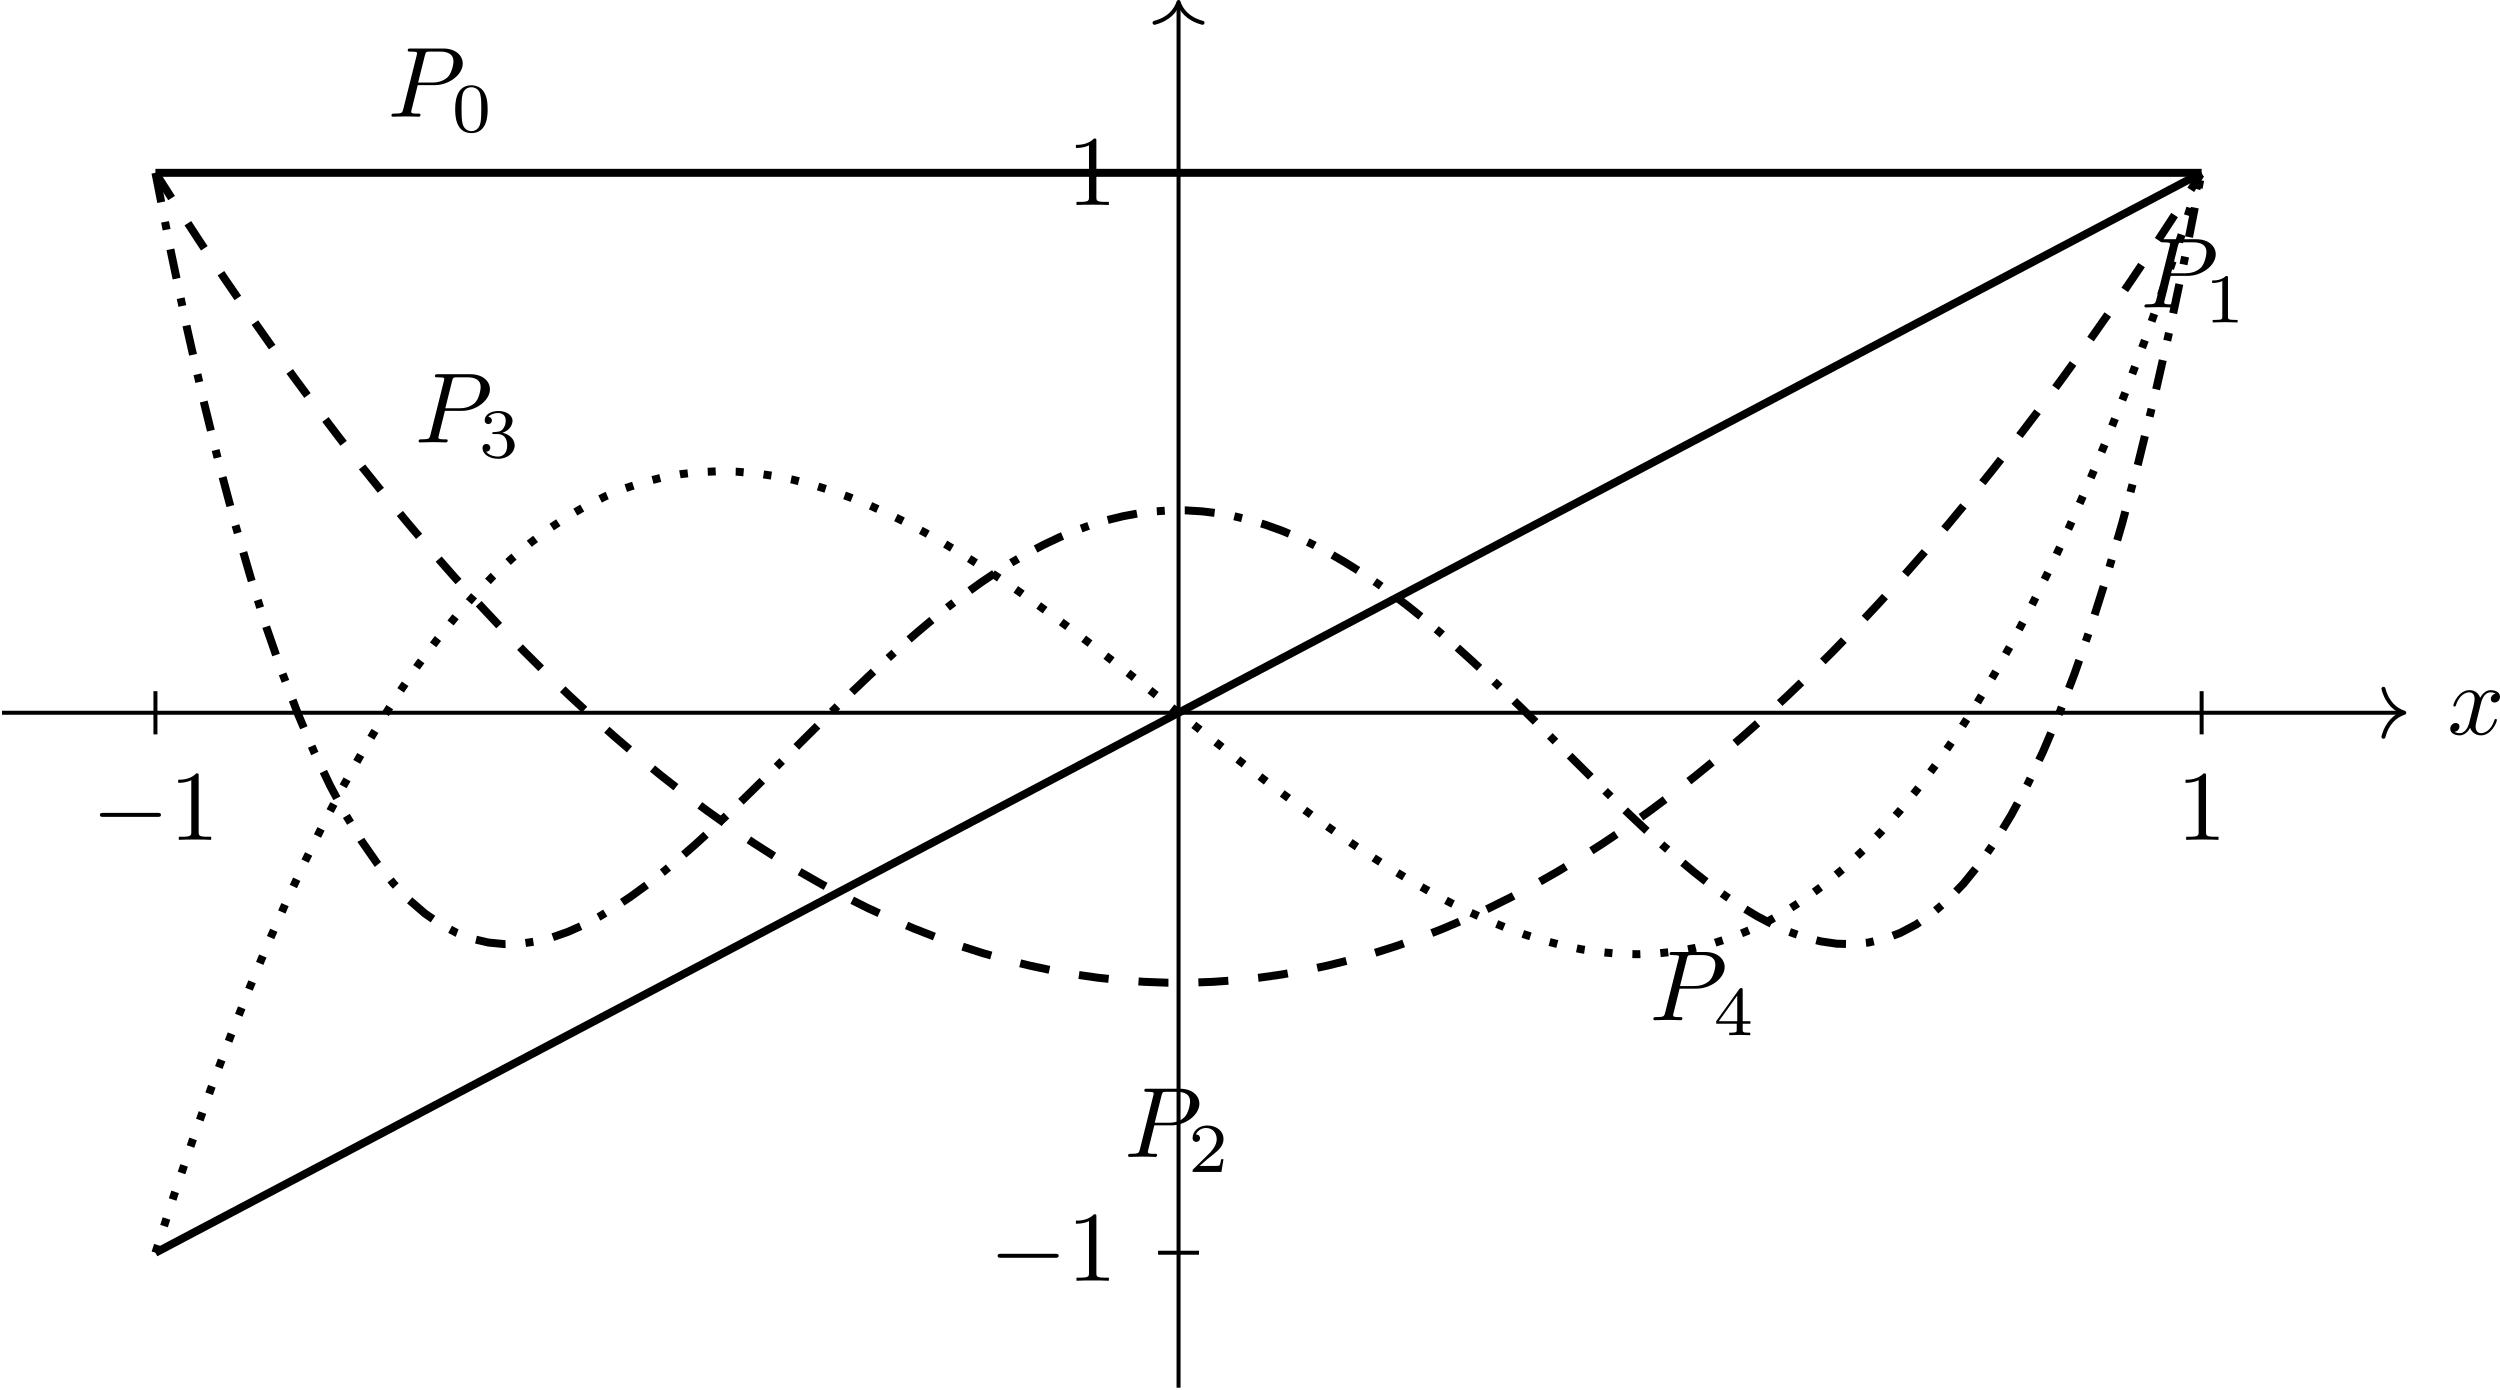
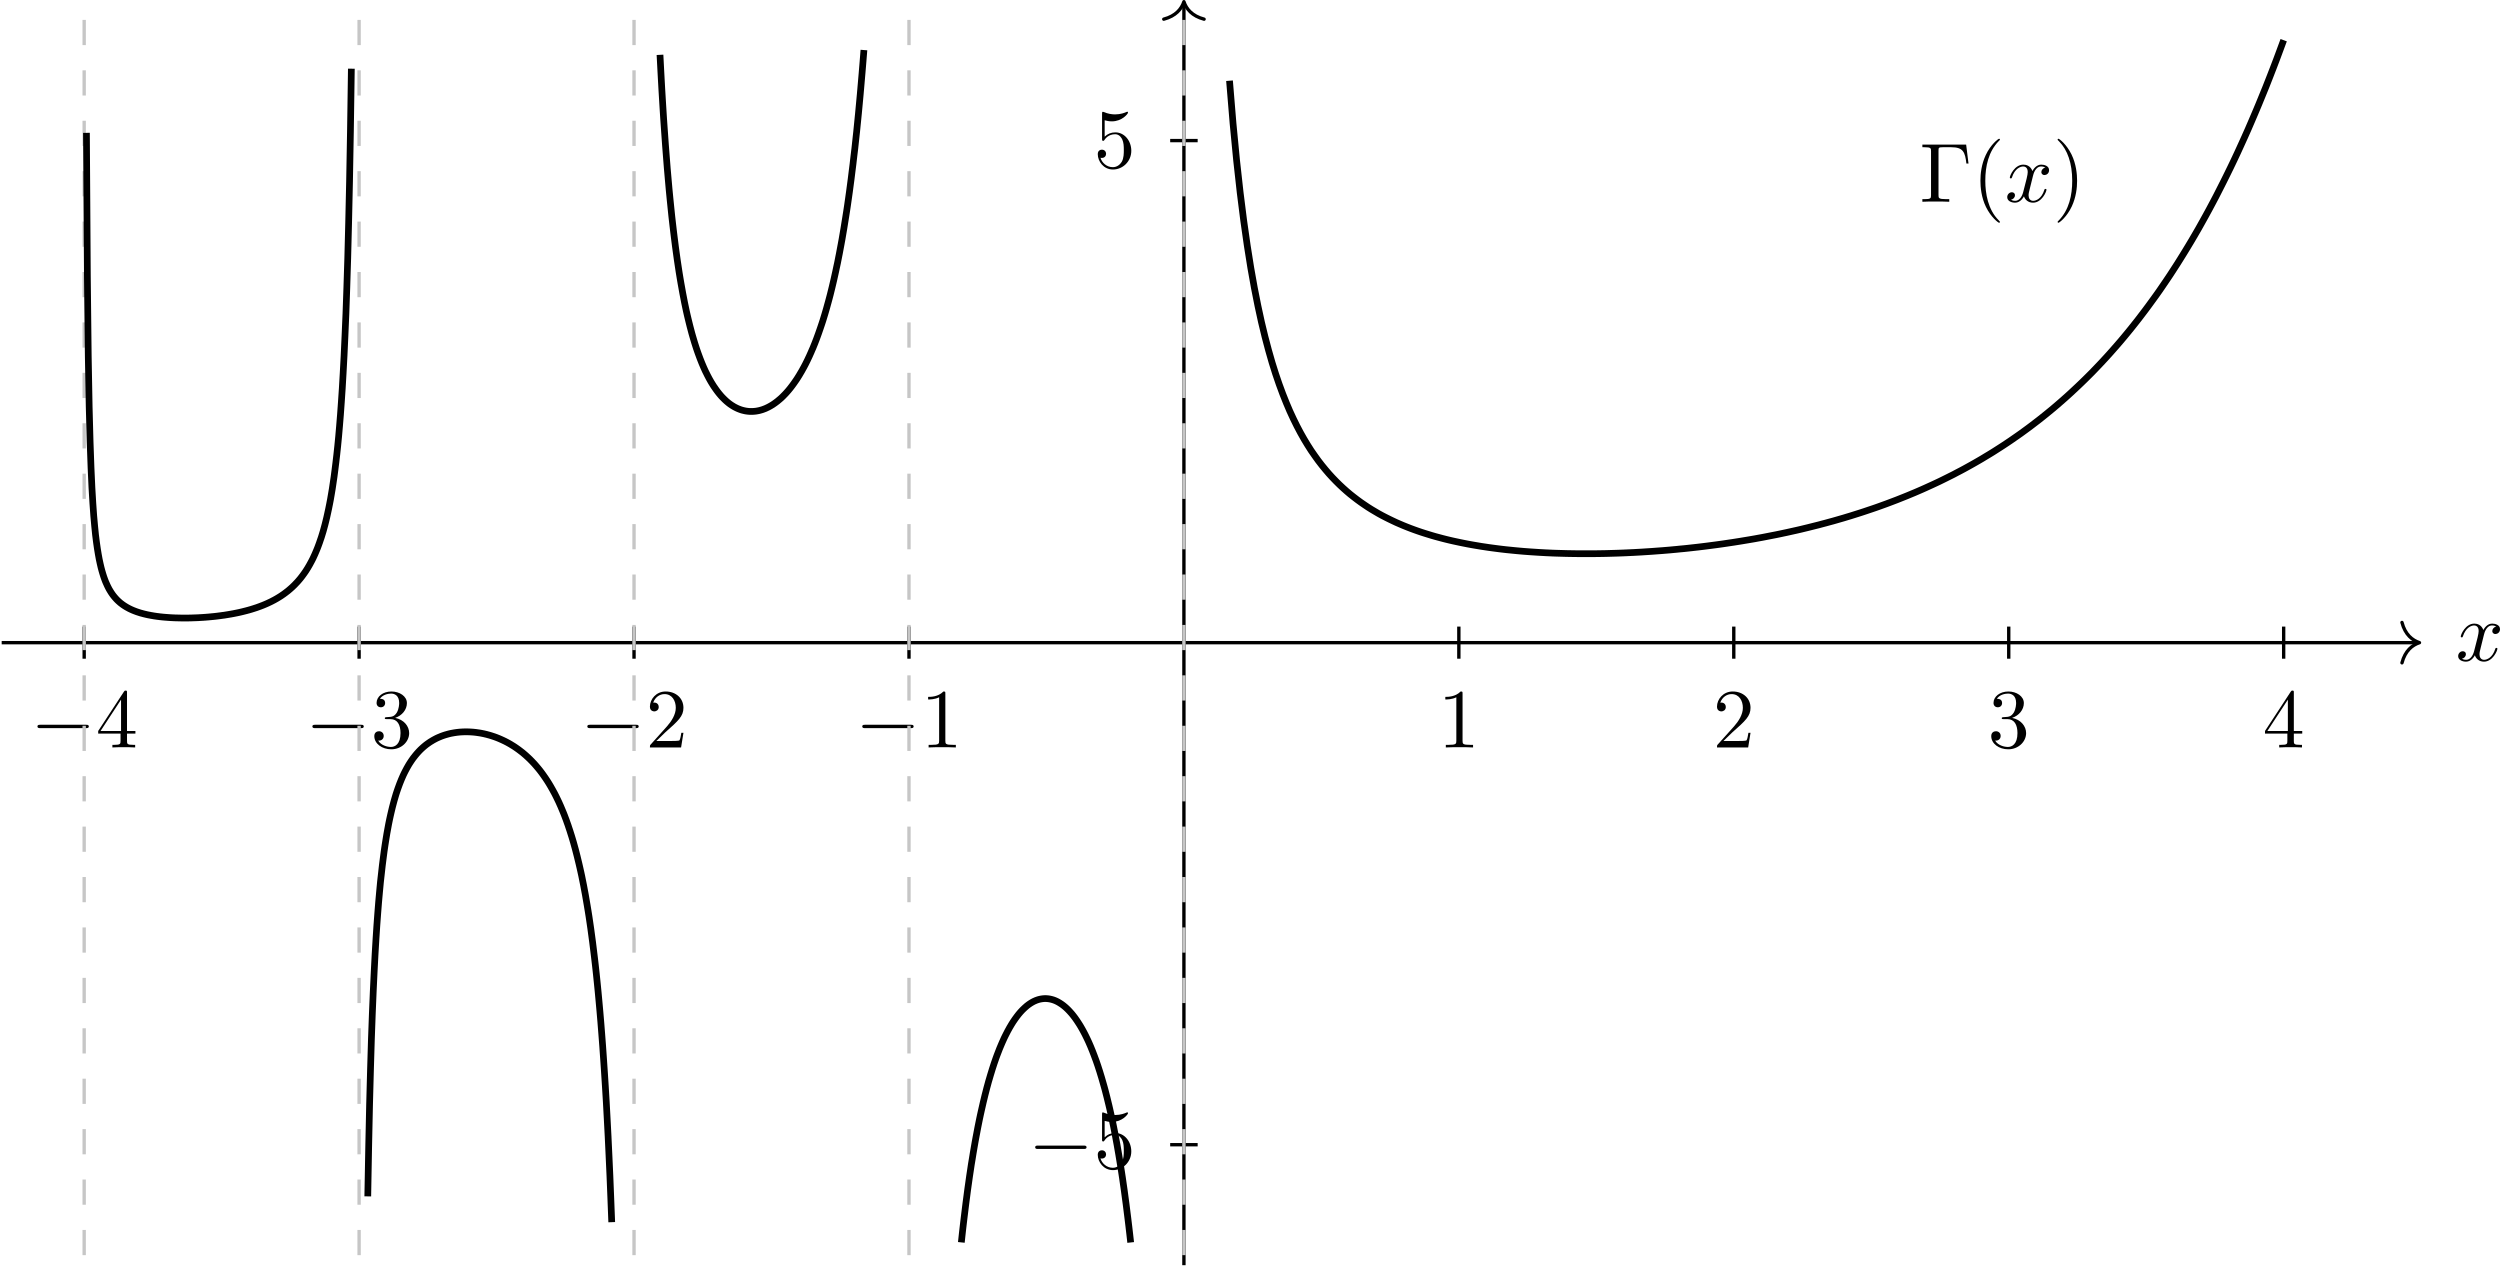
- <svg xmlns="http://www.w3.org/2000/svg" xmlns:xlink="http://www.w3.org/1999/xlink" version="1.1" width="349.108pt" height="194.064pt" viewBox="-0 53.276 349.108 194.064">
+ <svg xmlns="http://www.w3.org/2000/svg" xmlns:xlink="http://www.w3.org/1999/xlink" version="1.1" width="414.988pt" height="210.295pt" viewBox=".399 53.276 414.988 210.295">
  <defs>
-     <path id="g12-48" d="M3.599-2.225C3.599-2.992 3.508-3.543 3.187-4.031C2.971-4.352 2.538-4.631 1.981-4.631C.363-4.631 .363-2.727 .363-2.225S.363 .139 1.981 .139S3.599-1.723 3.599-2.225ZM1.981-.056C1.66-.056 1.234-.244 1.095-.816C.997-1.227 .997-1.799 .997-2.315C.997-2.824 .997-3.354 1.102-3.738C1.248-4.289 1.695-4.435 1.981-4.435C2.357-4.435 2.72-4.205 2.845-3.801C2.957-3.424 2.964-2.922 2.964-2.315C2.964-1.799 2.964-1.283 2.873-.844C2.734-.209 2.26-.056 1.981-.056Z" />
-     <path id="g12-49" d="M2.336-4.435C2.336-4.624 2.322-4.631 2.127-4.631C1.681-4.191 1.046-4.184 .76-4.184V-3.933C.928-3.933 1.388-3.933 1.771-4.129V-.572C1.771-.342 1.771-.251 1.074-.251H.809V0C.934-.007 1.792-.028 2.05-.028C2.267-.028 3.145-.007 3.299 0V-.251H3.034C2.336-.251 2.336-.342 2.336-.572V-4.435Z" />
-     <path id="g12-50" d="M3.522-1.269H3.285C3.264-1.116 3.194-.704 3.103-.635C3.048-.593 2.511-.593 2.413-.593H1.13C1.862-1.241 2.106-1.437 2.525-1.764C3.041-2.176 3.522-2.608 3.522-3.271C3.522-4.115 2.783-4.631 1.89-4.631C1.025-4.631 .439-4.024 .439-3.382C.439-3.027 .739-2.992 .809-2.992C.976-2.992 1.179-3.11 1.179-3.361C1.179-3.487 1.13-3.731 .767-3.731C.983-4.226 1.458-4.38 1.785-4.38C2.483-4.38 2.845-3.836 2.845-3.271C2.845-2.664 2.413-2.183 2.19-1.932L.509-.272C.439-.209 .439-.195 .439 0H3.313L3.522-1.269Z" />
-     <path id="g12-51" d="M1.904-2.329C2.448-2.329 2.838-1.953 2.838-1.206C2.838-.342 2.336-.084 1.932-.084C1.653-.084 1.039-.16 .746-.572C1.074-.586 1.151-.816 1.151-.962C1.151-1.186 .983-1.346 .767-1.346C.572-1.346 .377-1.227 .377-.941C.377-.286 1.102 .139 1.946 .139C2.915 .139 3.585-.509 3.585-1.206C3.585-1.75 3.138-2.294 2.371-2.455C3.103-2.72 3.368-3.243 3.368-3.668C3.368-4.219 2.734-4.631 1.96-4.631S.593-4.254 .593-3.696C.593-3.459 .746-3.327 .955-3.327C1.172-3.327 1.311-3.487 1.311-3.682C1.311-3.884 1.172-4.031 .955-4.045C1.2-4.352 1.681-4.428 1.939-4.428C2.253-4.428 2.692-4.275 2.692-3.668C2.692-3.375 2.594-3.055 2.413-2.838C2.183-2.573 1.988-2.559 1.639-2.538C1.465-2.525 1.451-2.525 1.416-2.518C1.402-2.518 1.346-2.504 1.346-2.427C1.346-2.329 1.409-2.329 1.527-2.329H1.904Z" />
-     <path id="g12-52" d="M3.689-1.144V-1.395H2.915V-4.505C2.915-4.652 2.915-4.7 2.762-4.7C2.678-4.7 2.65-4.7 2.58-4.603L.272-1.395V-1.144H2.322V-.572C2.322-.335 2.322-.251 1.757-.251H1.569V0C1.918-.014 2.364-.028 2.615-.028C2.873-.028 3.32-.014 3.668 0V-.251H3.48C2.915-.251 2.915-.335 2.915-.572V-1.144H3.689ZM2.371-3.947V-1.395H.53L2.371-3.947Z" />
+     <use id="g11-0" xlink:href="#g2-0" transform="scale(.913242)" />
+     <use id="g11-40" xlink:href="#g2-40" transform="scale(.913242)" />
+     <use id="g11-41" xlink:href="#g2-41" transform="scale(.913242)" />
    <use id="g11-49" xlink:href="#g2-49" transform="scale(.913242)" />
+     <use id="g11-50" xlink:href="#g2-50" transform="scale(.913242)" />
+     <use id="g11-51" xlink:href="#g2-51" transform="scale(.913242)" />
+     <use id="g11-52" xlink:href="#g2-52" transform="scale(.913242)" />
+     <use id="g11-53" xlink:href="#g2-53" transform="scale(.913242)" />
+     <path id="g2-0" d="M6.044-7.418H.36V-7.08H.622C1.462-7.08 1.484-6.96 1.484-6.567V-.851C1.484-.458 1.462-.338 .622-.338H.36V0C.742-.033 1.593-.033 2.018-.033C2.465-.033 3.458-.033 3.851 0V-.338H3.491C2.455-.338 2.455-.48 2.455-.862V-6.644C2.455-7.004 2.476-7.08 2.989-7.08H4.113C5.673-7.08 5.902-6.436 6.076-4.964H6.349L6.044-7.418Z" />
+     <path id="g2-40" d="M3.611 2.618C3.611 2.585 3.611 2.564 3.425 2.378C2.062 1.004 1.713-1.058 1.713-2.727C1.713-4.625 2.127-6.524 3.469-7.887C3.611-8.018 3.611-8.04 3.611-8.073C3.611-8.149 3.567-8.182 3.502-8.182C3.393-8.182 2.411-7.44 1.767-6.055C1.211-4.855 1.08-3.644 1.08-2.727C1.08-1.876 1.2-.556 1.8 .676C2.455 2.018 3.393 2.727 3.502 2.727C3.567 2.727 3.611 2.695 3.611 2.618Z" />
+     <path id="g2-41" d="M3.153-2.727C3.153-3.578 3.033-4.898 2.433-6.131C1.778-7.473 .84-8.182 .731-8.182C.665-8.182 .622-8.138 .622-8.073C.622-8.04 .622-8.018 .829-7.822C1.898-6.742 2.52-5.007 2.52-2.727C2.52-.862 2.116 1.058 .764 2.433C.622 2.564 .622 2.585 .622 2.618C.622 2.684 .665 2.727 .731 2.727C.84 2.727 1.822 1.985 2.465 .6C3.022-.6 3.153-1.811 3.153-2.727Z" />
    <path id="g2-49" d="M3.207-6.982C3.207-7.244 3.207-7.265 2.956-7.265C2.28-6.567 1.32-6.567 .971-6.567V-6.229C1.189-6.229 1.833-6.229 2.4-6.513V-.862C2.4-.469 2.367-.338 1.385-.338H1.036V0C1.418-.033 2.367-.033 2.804-.033S4.189-.033 4.571 0V-.338H4.222C3.24-.338 3.207-.458 3.207-.862V-6.982Z" />
+     <path id="g2-50" d="M1.385-.84L2.542-1.964C4.244-3.469 4.898-4.058 4.898-5.149C4.898-6.393 3.916-7.265 2.585-7.265C1.353-7.265 .545-6.262 .545-5.291C.545-4.68 1.091-4.68 1.124-4.68C1.309-4.68 1.691-4.811 1.691-5.258C1.691-5.542 1.495-5.825 1.113-5.825C1.025-5.825 1.004-5.825 .971-5.815C1.222-6.524 1.811-6.927 2.444-6.927C3.436-6.927 3.905-6.044 3.905-5.149C3.905-4.276 3.36-3.415 2.76-2.738L.665-.404C.545-.284 .545-.262 .545 0H4.593L4.898-1.898H4.625C4.571-1.571 4.495-1.091 4.385-.927C4.309-.84 3.589-.84 3.349-.84H1.385Z" />
+     <path id="g2-51" d="M3.164-3.84C4.058-4.135 4.691-4.898 4.691-5.76C4.691-6.655 3.731-7.265 2.684-7.265C1.582-7.265 .753-6.611 .753-5.782C.753-5.422 .993-5.215 1.309-5.215C1.647-5.215 1.865-5.455 1.865-5.771C1.865-6.316 1.353-6.316 1.189-6.316C1.527-6.851 2.247-6.993 2.64-6.993C3.087-6.993 3.687-6.753 3.687-5.771C3.687-5.64 3.665-5.007 3.382-4.527C3.055-4.004 2.684-3.971 2.411-3.96C2.324-3.949 2.062-3.927 1.985-3.927C1.898-3.916 1.822-3.905 1.822-3.796C1.822-3.676 1.898-3.676 2.084-3.676H2.564C3.458-3.676 3.862-2.935 3.862-1.865C3.862-.382 3.109-.065 2.629-.065C2.16-.065 1.342-.251 .96-.895C1.342-.84 1.68-1.08 1.68-1.495C1.68-1.887 1.385-2.105 1.069-2.105C.807-2.105 .458-1.953 .458-1.473C.458-.48 1.473 .24 2.662 .24C3.993 .24 4.985-.753 4.985-1.865C4.985-2.76 4.298-3.611 3.164-3.84Z" />
+     <path id="g2-52" d="M3.207-1.8V-.851C3.207-.458 3.185-.338 2.378-.338H2.149V0C2.596-.033 3.164-.033 3.622-.033S4.658-.033 5.105 0V-.338H4.876C4.069-.338 4.047-.458 4.047-.851V-1.8H5.138V-2.138H4.047V-7.102C4.047-7.32 4.047-7.385 3.873-7.385C3.775-7.385 3.742-7.385 3.655-7.255L.305-2.138V-1.8H3.207ZM3.273-2.138H.611L3.273-6.207V-2.138Z" />
+     <path id="g2-53" d="M4.898-2.193C4.898-3.491 4.004-4.582 2.825-4.582C2.302-4.582 1.833-4.407 1.44-4.025V-6.153C1.658-6.087 2.018-6.011 2.367-6.011C3.709-6.011 4.473-7.004 4.473-7.145C4.473-7.211 4.44-7.265 4.364-7.265C4.353-7.265 4.331-7.265 4.276-7.233C4.058-7.135 3.524-6.916 2.793-6.916C2.356-6.916 1.855-6.993 1.342-7.222C1.255-7.255 1.233-7.255 1.211-7.255C1.102-7.255 1.102-7.167 1.102-6.993V-3.764C1.102-3.567 1.102-3.48 1.255-3.48C1.331-3.48 1.353-3.513 1.396-3.578C1.516-3.753 1.92-4.342 2.804-4.342C3.371-4.342 3.644-3.84 3.731-3.644C3.905-3.24 3.927-2.815 3.927-2.269C3.927-1.887 3.927-1.233 3.665-.775C3.404-.349 3-.065 2.498-.065C1.702-.065 1.08-.644 .895-1.287C.927-1.276 .96-1.265 1.08-1.265C1.44-1.265 1.625-1.538 1.625-1.8S1.44-2.335 1.08-2.335C.927-2.335 .545-2.258 .545-1.756C.545-.818 1.298 .24 2.52 .24C3.785 .24 4.898-.807 4.898-2.193Z" />
    <path id="g9-0" d="M6.565-2.291C6.735-2.291 6.914-2.291 6.914-2.491S6.735-2.69 6.565-2.69H1.176C1.006-2.69 .827-2.69 .827-2.491S1.006-2.291 1.176-2.291H6.565Z" />
-     <path id="g10-80" d="M3.019-3.148H4.712C6.127-3.148 7.512-4.184 7.512-5.3C7.512-6.067 6.854-6.804 5.549-6.804H2.321C2.132-6.804 2.022-6.804 2.022-6.615C2.022-6.496 2.112-6.496 2.311-6.496C2.441-6.496 2.62-6.486 2.74-6.476C2.899-6.456 2.959-6.426 2.959-6.316C2.959-6.276 2.949-6.247 2.919-6.127L1.584-.777C1.484-.389 1.465-.309 .677-.309C.508-.309 .399-.309 .399-.12C.399 0 .518 0 .548 0C.827 0 1.534-.03 1.813-.03C2.022-.03 2.242-.02 2.451-.02C2.67-.02 2.889 0 3.098 0C3.168 0 3.298 0 3.298-.199C3.298-.309 3.208-.309 3.019-.309C2.65-.309 2.371-.309 2.371-.488C2.371-.548 2.391-.598 2.401-.658L3.019-3.148ZM3.736-6.117C3.826-6.466 3.846-6.496 4.274-6.496H5.23C6.057-6.496 6.585-6.227 6.585-5.539C6.585-5.151 6.386-4.294 5.998-3.935C5.499-3.487 4.902-3.407 4.463-3.407H3.059L3.736-6.117Z" />
    <path id="g10-120" d="M3.328-3.009C3.387-3.268 3.616-4.184 4.314-4.184C4.364-4.184 4.603-4.184 4.812-4.055C4.533-4.005 4.334-3.756 4.334-3.517C4.334-3.357 4.443-3.168 4.712-3.168C4.932-3.168 5.25-3.347 5.25-3.746C5.25-4.264 4.663-4.403 4.324-4.403C3.746-4.403 3.397-3.875 3.278-3.646C3.029-4.304 2.491-4.403 2.202-4.403C1.166-4.403 .598-3.118 .598-2.869C.598-2.77 .697-2.77 .717-2.77C.797-2.77 .827-2.79 .847-2.879C1.186-3.935 1.843-4.184 2.182-4.184C2.371-4.184 2.72-4.095 2.72-3.517C2.72-3.208 2.55-2.54 2.182-1.146C2.022-.528 1.674-.11 1.235-.11C1.176-.11 .946-.11 .737-.239C.986-.289 1.205-.498 1.205-.777C1.205-1.046 .986-1.126 .837-1.126C.538-1.126 .289-.867 .289-.548C.289-.09 .787 .11 1.225 .11C1.883 .11 2.242-.588 2.271-.648C2.391-.279 2.75 .11 3.347 .11C4.374 .11 4.941-1.176 4.941-1.425C4.941-1.524 4.852-1.524 4.822-1.524C4.732-1.524 4.712-1.484 4.692-1.415C4.364-.349 3.686-.11 3.367-.11C2.979-.11 2.819-.428 2.819-.767C2.819-.986 2.879-1.205 2.989-1.644L3.328-3.009Z" />
  </defs>
  <g id="page1" transform="matrix(1.4 0 0 1.4 0 0)">
-     <path d="M.199 109.148H239.613" stroke="#000" fill="none" stroke-width=".399" />
-     <path d="M237.738 106.758C238.117 108.195 238.961 108.871 239.813 109.148C238.961 109.43 238.117 110.105 237.738 111.543" stroke="#000" fill="none" stroke-width=".399" stroke-linecap="round" stroke-linejoin="round" />
-     <g transform="matrix(1 0 0 1 126.559 2.145)">
-       <use x="117.553" y="109.15" xlink:href="#g10-120" />
+     <path d="M.484 114.254H286.957" stroke="#000" fill="none" stroke-width=".399" />
+     <path d="M285.082 111.859C285.461 113.297 286.305 113.973 287.157 114.254C286.305 114.531 285.461 115.207 285.082 116.645" stroke="#000" fill="none" stroke-width=".399" stroke-linecap="round" stroke-linejoin="round" />
+     <g transform="matrix(1 0 0 1 150.795 2.145)">
+       <use x="140.66" y="114.252" xlink:href="#g10-120" />
    </g>
-     <path d="M117.555 176.473V38.453" stroke="#000" fill="none" stroke-width=".399" stroke-miterlimit="10" />
-     <path d="M115.16 40.328C116.598 39.949 117.273 39.105 117.555 38.254C117.832 39.105 118.508 39.949 119.945 40.328" stroke="#000" fill="none" stroke-width=".399" stroke-miterlimit="10" stroke-linecap="round" stroke-linejoin="round" />
-     <path d="M15.504 106.996V111.305" stroke="#000" fill="none" stroke-width=".399" stroke-miterlimit="10" />
-     <g transform="matrix(1 0 0 1 -108.4138 12.675)">
-       <use x="117.553" y="109.15" xlink:href="#g9-0" />
-       <use x="125.302" y="109.15" xlink:href="#g11-49" />
+     <path d="M140.66 188.066V38.453" stroke="#000" fill="none" stroke-width=".399" stroke-miterlimit="10" />
+     <path d="M138.27 40.328C139.703 39.949 140.383 39.105 140.66 38.254C140.937 39.105 141.617 39.949 143.051 40.328" stroke="#000" fill="none" stroke-width=".399" stroke-miterlimit="10" stroke-linecap="round" stroke-linejoin="round" />
+     <path d="M10.266 112.348V116.156" stroke="#000" fill="none" stroke-width=".399" stroke-miterlimit="10" />
+     <g transform="matrix(1 0 0 1 -136.7597 12.426)">
+       <use x="140.66" y="114.252" xlink:href="#g9-0" />
+       <use x="148.408" y="114.252" xlink:href="#g11-52" />
    </g>
-     <path d="M219.602 106.996V111.305" stroke="#000" fill="none" stroke-width=".399" stroke-miterlimit="10" />
-     <g transform="matrix(1 0 0 1 99.558 12.675)">
-       <use x="117.553" y="109.15" xlink:href="#g11-49" />
+     <path d="M42.863 112.348V116.156" stroke="#000" fill="none" stroke-width=".399" stroke-miterlimit="10" />
+     <g transform="matrix(1 0 0 1 -104.1611 12.426)">
+       <use x="140.66" y="114.252" xlink:href="#g9-0" />
+       <use x="148.408" y="114.252" xlink:href="#g11-51" />
    </g>
-     <path d="M119.594 163.008H115.512" stroke="#000" fill="none" stroke-width=".399" stroke-miterlimit="10" />
-     <g transform="matrix(1 0 0 1 -18.8725 56.654)">
-       <use x="117.553" y="109.15" xlink:href="#g9-0" />
-       <use x="125.302" y="109.15" xlink:href="#g11-49" />
+     <path d="M75.461 112.348V116.156" stroke="#000" fill="none" stroke-width=".399" stroke-miterlimit="10" />
+     <g transform="matrix(1 0 0 1 -71.5624 12.426)">
+       <use x="140.66" y="114.252" xlink:href="#g9-0" />
+       <use x="148.408" y="114.252" xlink:href="#g11-50" />
    </g>
-     <path d="M119.594 55.293H115.512" stroke="#000" fill="none" stroke-width=".399" stroke-miterlimit="10" />
-     <g transform="matrix(1 0 0 1 -11.124 -50.6485)">
-       <use x="117.553" y="109.15" xlink:href="#g11-49" />
+     <path d="M108.062 112.348V116.156" stroke="#000" fill="none" stroke-width=".399" stroke-miterlimit="10" />
+     <g transform="matrix(1 0 0 1 -38.964 12.426)">
+       <use x="140.66" y="114.252" xlink:href="#g9-0" />
+       <use x="148.408" y="114.252" xlink:href="#g11-49" />
    </g>
-     <path d="M15.504 55.293H219.602" stroke="#000" fill="none" stroke-width=".797" stroke-miterlimit="10" />
-     <g transform="matrix(1 0 0 1 -78.908 -59.454)">
-       <use x="117.553" y="109.15" xlink:href="#g10-80" />
-       <use x="123.949" y="110.645" xlink:href="#g12-48" />
+     <path d="M173.258 112.348V116.156" stroke="#000" fill="none" stroke-width=".399" stroke-miterlimit="10" />
+     <g transform="matrix(1 0 0 1 30.108 12.426)">
+       <use x="140.66" y="114.252" xlink:href="#g11-49" />
    </g>
-     <path d="M15.504 163.008L219.602 55.293" stroke="#000" fill="none" stroke-width=".797" stroke-miterlimit="10" />
-     <g transform="matrix(1 0 0 1 95.944 -40.4304)">
-       <use x="117.553" y="109.15" xlink:href="#g10-80" />
-       <use x="123.949" y="110.645" xlink:href="#g12-49" />
+     <path d="M205.856 112.348V116.156" stroke="#000" fill="none" stroke-width=".399" stroke-miterlimit="10" />
+     <g transform="matrix(1 0 0 1 62.707 12.426)">
+       <use x="140.66" y="114.252" xlink:href="#g11-50" />
    </g>
-     <path d="M15.504 55.293L17.797 58.879L20.09 62.387L22.379 65.812L24.672 69.156L26.965 72.418L29.258 75.598L31.551 78.699L33.84 81.715L36.133 84.652L38.426 87.508L40.719 90.281L43.008 92.973L45.301 95.582L47.594 98.113L49.887 100.559L52.18 102.926L54.469 105.207L56.762 107.41L59.055 109.531L61.348 111.57L63.637 113.531L65.93 115.406L68.223 117.203L70.516 118.914L72.809 120.547L75.098 122.098L77.391 123.566L79.684 124.953L81.977 126.262L84.269 127.484L86.559 128.629L88.852 129.688L91.144 130.668L93.438 131.566L95.727 132.387L98.019 133.121L100.312 133.773L102.606 134.348L104.898 134.836L107.188 135.246L109.48 135.574L111.773 135.82L114.066 135.984L116.355 136.07H118.648L120.941 135.992L123.234 135.828L125.527 135.586L127.816 135.262L130.109 134.856L132.402 134.371L134.695 133.801L136.984 133.148L139.277 132.418L141.57 131.606L143.863 130.711L146.156 129.734L148.445 128.676L150.738 127.535L153.031 126.316L155.324 125.012L157.613 123.629L159.906 122.164L162.199 120.617L164.492 118.988L166.785 117.277L169.074 115.484L171.367 113.613L173.66 111.66L175.953 109.621L178.242 107.504L180.535 105.305L182.828 103.023L185.121 100.664L187.414 98.219L189.703 95.695L191.996 93.086L194.289 90.398L196.582 87.629L198.871 84.777L201.164 81.848L203.457 78.832L205.75 75.734L208.043 72.559L210.332 69.301L212.625 65.961L214.918 62.539L217.211 59.035L219.504 55.449" stroke="#000" fill="none" stroke-width=".797" stroke-miterlimit="10" stroke-dasharray="2.989 2.989" />
-     <g transform="matrix(1 0 0 1 -5.433 44.301)">
-       <use x="117.553" y="109.15" xlink:href="#g10-80" />
-       <use x="123.949" y="110.645" xlink:href="#g12-50" />
+     <path d="M238.457 112.348V116.156" stroke="#000" fill="none" stroke-width=".399" stroke-miterlimit="10" />
+     <g transform="matrix(1 0 0 1 95.305 12.426)">
+       <use x="140.66" y="114.252" xlink:href="#g11-51" />
    </g>
-     <path d="M15.504 163.008L17.375 157.215L19.246 151.691L21.121 146.426L22.992 141.418L24.863 136.664L26.734 132.156L28.605 127.891L30.477 123.859L32.348 120.062L34.223 116.492L36.094 113.148L37.965 110.016L39.836 107.094L41.707 104.383L43.578 101.875L45.453 99.559L47.324 97.438L49.195 95.5L51.066 93.75L52.938 92.176L54.809 90.769L56.68 89.535L58.555 88.461L60.426 87.543L62.297 86.777L64.168 86.164L66.039 85.688L67.91 85.348L69.781 85.144L71.656 85.062L73.527 85.106L75.398 85.266L77.269 85.539L79.141 85.918L81.012 86.402L82.887 86.981L84.758 87.656L86.629 88.414L88.5 89.258L90.371 90.176L92.242 91.164L94.113 92.223L95.988 93.348L97.859 94.523L99.731 95.758L101.602 97.035L103.473 98.356L105.344 99.715L107.215 101.105L109.09 102.523L110.961 103.965L112.832 105.426L114.703 106.895L116.574 108.375L118.445 109.859L120.32 111.336L122.191 112.809L124.062 114.27L125.934 115.711L127.805 117.129L129.676 118.523L131.547 119.883L133.422 121.207L135.293 122.488L137.164 123.719L139.035 124.902L140.906 126.023L142.777 127.086L144.648 128.082L146.523 129.004L148.394 129.848L150.266 130.613L152.137 131.289L154.008 131.871L155.879 132.359L157.754 132.746L159.625 133.023L161.496 133.188L163.367 133.234L165.238 133.164L167.109 132.965L168.981 132.629L170.856 132.16L172.727 131.551L174.598 130.793L176.469 129.883L178.34 128.816L180.211 127.586L182.082 126.191L183.957 124.625L185.828 122.879L187.699 120.953L189.57 118.84L191.441 116.535L193.312 114.035L195.188 111.328L197.059 108.418L198.93 105.297L200.801 101.961L202.672 98.398L204.543 94.613L206.414 90.594L208.289 86.34L210.16 81.84L212.031 77.098L213.902 72.102L215.773 66.852L217.645 61.336L219.516 55.559" stroke="#000" fill="none" stroke-width=".797" stroke-miterlimit="10" stroke-dasharray=".797 1.993" />
-     <g transform="matrix(1 0 0 1 -76.1963 -26.9657)">
-       <use x="117.553" y="109.15" xlink:href="#g10-80" />
-       <use x="123.949" y="110.645" xlink:href="#g12-51" />
+     <path d="M271.055 112.348V116.156" stroke="#000" fill="none" stroke-width=".399" stroke-miterlimit="10" />
+     <g transform="matrix(1 0 0 1 127.904 12.426)">
+       <use x="140.66" y="114.252" xlink:href="#g11-52" />
    </g>
-     <path d="M15.504 55.293L17.086 63.355L18.668 70.856L20.25 77.82L21.832 84.254L23.414 90.191L24.996 95.648L26.578 100.645L28.16 105.195L29.742 109.32L31.324 113.043L32.906 116.375L34.488 119.336L36.07 121.945L37.652 124.219L39.234 126.168L40.816 127.82L42.398 129.184L43.98 130.273L45.562 131.109L47.145 131.703L48.727 132.07L50.309 132.223L51.891 132.184L53.473 131.957L55.055 131.562L56.637 131.008L58.219 130.305L59.801 129.469L61.383 128.516L62.965 127.449L64.547 126.293L66.129 125.047L67.711 123.723L69.293 122.34L70.875 120.894L72.457 119.41L74.039 117.887L75.621 116.336L77.203 114.77L78.785 113.191L80.367 111.613L81.949 110.047L83.531 108.488L85.113 106.957L86.695 105.449L88.277 103.98L89.859 102.547L91.441 101.168L93.023 99.836L94.606 98.562L96.188 97.356L97.769 96.211L99.352 95.141L100.934 94.144L102.516 93.227L104.098 92.394L105.68 91.644L107.262 90.984L108.844 90.41L110.426 89.934L112.008 89.547L113.59 89.254L115.172 89.062L116.754 88.965H118.336L119.918 89.062L121.5 89.254L123.082 89.543L124.664 89.93L126.246 90.406L127.832 90.977L129.414 91.637L130.996 92.387L132.578 93.219L134.16 94.137L135.742 95.129L137.324 96.203L138.906 97.344L140.488 98.551L142.07 99.824L143.652 101.156L145.234 102.535L146.816 103.965L148.398 105.438L149.981 106.945L151.562 108.477L153.144 110.031L154.727 111.602L156.309 113.18L157.891 114.754L159.473 116.324L161.055 117.871L162.637 119.394L164.219 120.883L165.801 122.324L167.383 123.711L168.965 125.035L170.547 126.281L172.129 127.441L173.711 128.508L175.293 129.461L176.875 130.297L178.457 130.996L180.039 131.555L181.621 131.953L183.203 132.184L184.785 132.227L186.367 132.07L187.949 131.707L189.531 131.113L191.113 130.281L192.695 129.191L194.277 127.832L195.859 126.184L197.441 124.231L199.023 121.965L200.606 119.356L202.188 116.398L203.769 113.066L205.352 109.348L206.934 105.227L208.516 100.68L210.098 95.688L211.68 90.234L213.262 84.301L214.844 77.867L216.426 70.91L218.008 63.414L219.59 55.355" stroke="#000" fill="none" stroke-width=".797" stroke-miterlimit="10" stroke-dasharray="2.989 1.993 .797 1.993" />
-     <g transform="matrix(1 0 0 1 46.961 30.664)">
-       <use x="117.553" y="109.15" xlink:href="#g10-80" />
-       <use x="123.949" y="110.645" xlink:href="#g12-52" />
+     <path d="M142.289 173.781H139.031" stroke="#000" fill="none" stroke-width=".399" stroke-miterlimit="10" />
+     <g transform="matrix(1 0 0 1 -18.461 62.323)">
+       <use x="140.66" y="114.252" xlink:href="#g9-0" />
+       <use x="148.408" y="114.252" xlink:href="#g11-53" />
+     </g>
+     <path d="M142.289 54.723H139.031" stroke="#000" fill="none" stroke-width=".399" stroke-miterlimit="10" />
+     <g transform="matrix(1 0 0 1 -10.712 -56.3178)">
+       <use x="140.66" y="114.252" xlink:href="#g11-53" />
+     </g>
+     <path d="M140.66 186.875V39.246" stroke="#c6c6c6" fill="none" stroke-width=".399" stroke-miterlimit="10" stroke-dasharray="2.989 2.989" />
+     <path d="M108.062 186.875V39.246" stroke="#c6c6c6" fill="none" stroke-width=".399" stroke-miterlimit="10" stroke-dasharray="2.989 2.989" />
+     <path d="M75.461 186.875V39.246" stroke="#c6c6c6" fill="none" stroke-width=".399" stroke-miterlimit="10" stroke-dasharray="2.989 2.989" />
+     <path d="M42.863 186.875V39.246" stroke="#c6c6c6" fill="none" stroke-width=".399" stroke-miterlimit="10" stroke-dasharray="2.989 2.989" />
+     <path d="M10.266 186.875V39.246" stroke="#c6c6c6" fill="none" stroke-width=".399" stroke-miterlimit="10" stroke-dasharray="2.989 2.989" />
+     <path d="M146.066 47.625L146.484 52.695L146.906 57.07L147.328 60.879L147.75 64.227L148.172 67.188L148.59 69.824L149.012 72.188L149.434 74.316L149.852 76.242L150.273 77.988L150.695 79.586L151.113 81.047L151.535 82.391L151.957 83.625L152.379 84.766L152.801 85.824L153.219 86.809L153.641 87.719L154.062 88.574L154.481 89.367L154.902 90.113L155.324 90.812L155.742 91.469L156.168 92.082L156.586 92.664L157.008 93.211L157.43 93.727L157.848 94.215L158.269 94.676L158.691 95.113L159.109 95.527L159.531 95.922L159.953 96.297L160.371 96.652L160.797 96.988L161.215 97.309L161.637 97.617L162.059 97.906L162.477 98.188L162.898 98.453L163.32 98.703L163.738 98.949L164.16 99.18L164.582 99.398L165.004 99.609L165.426 99.812L165.844 100.008L166.266 100.191L166.688 100.371L167.106 100.539L167.527 100.703L167.949 100.859L168.367 101.008L168.789 101.152L169.215 101.289L169.633 101.418L170.055 101.547L170.473 101.668L170.894 101.781L171.316 101.894L171.734 102L172.156 102.102L172.578 102.199L172.996 102.289L173.418 102.379L173.844 102.465L174.262 102.547L174.684 102.625L175.106 102.699L175.523 102.769L175.945 102.84L176.367 102.902L176.785 102.965L177.207 103.023L177.625 103.078L178.051 103.133L178.473 103.184L178.891 103.231L179.312 103.273L179.734 103.316L180.152 103.356L180.574 103.394L180.996 103.43L181.414 103.461L181.836 103.492L182.258 103.519L182.68 103.547L183.102 103.57L183.519 103.594L183.941 103.613L184.363 103.633L184.781 103.648L185.203 103.66L185.625 103.672L186.043 103.684L186.469 103.691L186.887 103.699L187.309 103.703L187.731 103.707H188.148H188.57H188.992L189.41 103.703L189.832 103.699L190.254 103.691L190.672 103.684L191.098 103.672L191.516 103.66L191.938 103.648L192.359 103.633L192.777 103.617L193.199 103.598L193.621 103.578L194.039 103.559L194.461 103.535L194.883 103.512L195.305 103.484L195.727 103.457L196.144 103.43L196.566 103.398L196.988 103.367L197.406 103.336L197.828 103.301L198.25 103.266L198.668 103.227L199.09 103.188L199.516 103.144L199.934 103.106L200.356 103.062L200.773 103.016L201.195 102.969L201.617 102.922L202.035 102.871L202.457 102.82L202.879 102.766L203.297 102.711L203.719 102.656L204.144 102.598L204.562 102.539L204.984 102.477L205.402 102.414L205.824 102.352L206.246 102.285L206.664 102.219L207.086 102.148L207.508 102.078L207.926 102.008L208.352 101.934L208.773 101.856L209.191 101.781L209.613 101.699L210.031 101.617L210.453 101.535L210.875 101.453L211.293 101.367L211.715 101.277L212.137 101.188L212.559 101.094L212.981 101L213.402 100.906L213.82 100.809L214.242 100.707L214.66 100.606L215.082 100.5L215.504 100.394L215.926 100.289L216.344 100.176L216.766 100.066L217.188 99.949L217.609 99.836L218.031 99.715L218.449 99.594L218.871 99.473L219.293 99.344L219.711 99.219L220.133 99.086L220.555 98.953L220.973 98.82L221.398 98.68L221.816 98.539L222.238 98.398L222.66 98.254L223.078 98.106L223.5 97.953L223.922 97.801L224.34 97.644L224.762 97.484L225.184 97.324L225.606 97.156L226.027 96.988L226.445 96.82L226.867 96.644L227.289 96.469L227.707 96.289L228.129 96.106L228.551 95.918L228.969 95.727L229.391 95.535L229.812 95.34L230.234 95.141L230.656 94.934L231.074 94.727L231.496 94.516L231.918 94.305L232.336 94.082L232.758 93.863L233.18 93.637L233.598 93.406L234.019 93.172L234.441 92.934L234.863 92.691L235.285 92.445L235.703 92.191L236.125 91.938L236.547 91.68L236.965 91.414L237.387 91.144L237.809 90.871L238.227 90.594L238.652 90.309L239.07 90.019L239.492 89.727L239.914 89.43L240.332 89.125L240.754 88.816L241.176 88.5L241.594 88.18L242.016 87.856L242.437 87.523L242.859 87.184L243.281 86.84L243.703 86.492L244.121 86.137L244.543 85.773L244.961 85.406L245.383 85.031L245.805 84.648L246.223 84.258L246.645 83.863L247.066 83.461L247.488 83.051L247.91 82.633L248.332 82.211L248.75 81.777L249.172 81.336L249.59 80.891L250.012 80.434L250.434 79.969L250.852 79.496L251.273 79.016L251.699 78.523L252.117 78.027L252.539 77.516L252.961 77L253.379 76.473L253.801 75.938L254.219 75.391L254.641 74.836L255.062 74.269L255.48 73.695L255.906 73.109L256.328 72.512L256.746 71.902L257.168 71.281L257.59 70.652L258.008 70.008L258.43 69.356L258.848 68.688L259.27 68.008L259.691 67.316L260.113 66.613L260.535 65.894L260.957 65.164L261.375 64.418L261.797 63.66L262.219 62.887L262.637 62.102L263.059 61.301L263.477 60.48L263.898 59.648L264.32 58.801L264.742 57.938L265.164 57.059L265.586 56.16L266.004 55.246L266.426 54.316L266.848 53.367L267.266 52.398L267.687 51.414L268.109 50.41L268.527 49.387L268.953 48.344L269.371 47.281L269.793 46.195L270.215 45.09L270.633 43.965L271.055 42.82" stroke="#000" fill="none" stroke-width=".797" stroke-miterlimit="10" />
+     <path d="M114.269 185.363L114.375 184.363L114.484 183.402L114.594 182.477L114.703 181.582L114.809 180.719L114.918 179.887L115.023 179.082L115.133 178.305L115.238 177.555L115.348 176.828L115.453 176.125L115.566 175.445L115.672 174.789L115.781 174.152L115.887 173.539L115.996 172.941L116.106 172.363L116.211 171.801L116.32 171.258L116.426 170.734L116.535 170.223L116.644 169.731L116.754 169.25L116.859 168.785L116.969 168.332L117.074 167.894L117.184 167.469L117.289 167.055L117.398 166.656L117.504 166.266L117.617 165.887L117.723 165.523L117.832 165.168L117.938 164.82L118.047 164.484L118.152 164.16L118.262 163.844L118.367 163.539L118.477 163.238L118.586 162.953L118.695 162.672L118.801 162.398L118.91 162.137L119.019 161.879L119.125 161.633L119.234 161.391L119.34 161.156L119.449 160.93L119.559 160.711L119.668 160.5L119.773 160.293L119.883 160.098L119.988 159.902L120.098 159.719L120.203 159.539L120.312 159.363L120.418 159.195L120.531 159.031L120.637 158.875L120.746 158.727L120.852 158.582L120.961 158.441L121.066 158.305L121.176 158.176L121.281 158.051L121.391 157.934L121.5 157.816L121.609 157.711L121.719 157.606L121.824 157.508L121.934 157.414L122.039 157.32L122.148 157.238L122.254 157.156L122.363 157.082L122.473 157.008L122.582 156.941L122.688 156.879L122.797 156.82L122.902 156.766L123.012 156.719L123.117 156.672L123.227 156.633L123.336 156.594L123.445 156.562L123.551 156.535L123.66 156.512L123.766 156.492L123.875 156.477L123.984 156.465L124.09 156.457L124.199 156.453H124.305L124.414 156.461L124.523 156.469L124.633 156.484L124.738 156.5L124.848 156.523L124.953 156.547L125.062 156.578L125.168 156.609L125.277 156.648L125.387 156.691L125.496 156.738L125.602 156.789L125.711 156.844L125.816 156.906L125.926 156.969L126.031 157.039L126.141 157.109L126.25 157.188L126.359 157.269L126.465 157.356L126.574 157.445L126.684 157.543L126.789 157.641L126.898 157.746L127.004 157.856L127.113 157.969L127.219 158.09L127.332 158.215L127.438 158.344L127.547 158.481L127.652 158.617L127.762 158.762L127.867 158.914L127.977 159.07L128.082 159.231L128.191 159.398L128.301 159.57L128.41 159.75L128.516 159.934L128.625 160.125L128.731 160.32L128.84 160.523L128.949 160.734L129.055 160.949L129.164 161.172L129.273 161.402L129.383 161.641L129.488 161.883L129.598 162.137L129.703 162.394L129.812 162.66L129.918 162.934L130.027 163.219L130.133 163.508L130.246 163.809L130.352 164.117L130.461 164.434L130.566 164.762L130.676 165.098L130.781 165.445L130.891 165.801L130.996 166.168L131.105 166.547L131.215 166.934L131.324 167.332L131.43 167.746L131.539 168.168L131.645 168.606L131.754 169.055L131.863 169.519L131.969 169.996L132.078 170.484L132.188 170.992L132.297 171.516L132.402 172.051L132.512 172.606L132.617 173.18L132.727 173.769L132.832 174.375L132.941 175.004L133.047 175.652L133.156 176.32L133.266 177.012L133.375 177.727L133.48 178.465L133.59 179.227L133.695 180.016L133.805 180.832L133.91 181.676L134.02 182.551L134.129 183.457L134.238 184.398L134.348 185.371" stroke="#000" fill="none" stroke-width=".797" stroke-miterlimit="10" />
+     <path d="M78.539 44.555L78.648 46.652L78.754 48.602L78.863 50.43L78.969 52.141L79.082 53.746L79.188 55.254L79.297 56.676L79.402 58.016L79.512 59.285L79.617 60.48L79.727 61.617L79.836 62.691L79.941 63.715L80.051 64.684L80.16 65.609L80.269 66.488L80.375 67.328L80.484 68.129L80.59 68.891L80.699 69.621L80.805 70.32L80.914 70.988L81.023 71.629L81.133 72.242L81.238 72.828L81.348 73.394L81.453 73.938L81.562 74.457L81.668 74.957L81.777 75.438L81.887 75.898L81.996 76.344L82.102 76.769L82.211 77.18L82.316 77.578L82.426 77.961L82.535 78.328L82.641 78.684L82.75 79.027L82.856 79.356L82.965 79.676L83.074 79.984L83.184 80.281L83.289 80.566L83.398 80.84L83.504 81.109L83.613 81.363L83.719 81.613L83.828 81.856L83.934 82.086L84.047 82.309L84.152 82.523L84.262 82.734L84.367 82.934L84.477 83.129L84.582 83.316L84.691 83.496L84.801 83.672L84.906 83.84L85.019 84L85.125 84.156L85.234 84.309L85.34 84.453L85.449 84.594L85.555 84.727L85.664 84.856L85.769 84.981L85.879 85.102L85.988 85.215L86.098 85.324L86.203 85.43L86.312 85.531L86.418 85.629L86.527 85.719L86.633 85.809L86.742 85.894L86.848 85.973L86.961 86.051L87.066 86.121L87.176 86.188L87.281 86.254L87.391 86.316L87.5 86.371L87.606 86.426L87.715 86.477L87.82 86.523L87.934 86.566L88.039 86.609L88.148 86.644L88.254 86.68L88.363 86.707L88.469 86.734L88.578 86.758L88.684 86.781L88.793 86.797L88.902 86.812L89.012 86.824L89.117 86.832L89.227 86.84H89.332H89.441L89.547 86.836L89.656 86.828L89.766 86.82L89.875 86.809L89.981 86.793L90.09 86.773L90.195 86.754L90.305 86.731L90.414 86.703L90.519 86.672L90.629 86.641L90.734 86.606L90.848 86.562L90.953 86.523L91.062 86.481L91.168 86.43L91.277 86.379L91.383 86.328L91.492 86.269L91.598 86.211L91.707 86.148L91.816 86.082L91.926 86.016L92.031 85.941L92.141 85.867L92.246 85.789L92.356 85.707L92.465 85.625L92.57 85.535L92.68 85.445L92.789 85.352L92.898 85.258L93.004 85.156L93.113 85.051L93.219 84.941L93.328 84.832L93.434 84.719L93.543 84.602L93.648 84.481L93.762 84.352L93.867 84.223L93.977 84.09L94.082 83.953L94.191 83.812L94.297 83.668L94.406 83.519L94.512 83.367L94.621 83.211L94.731 83.051L94.84 82.883L94.945 82.715L95.055 82.539L95.16 82.359L95.269 82.176L95.379 81.988L95.484 81.793L95.594 81.598L95.703 81.391L95.812 81.184L95.918 80.969L96.027 80.75L96.133 80.523L96.242 80.293L96.348 80.055L96.457 79.812L96.562 79.562L96.676 79.309L96.781 79.047L96.891 78.777L96.996 78.504L97.106 78.219L97.211 77.93L97.32 77.633L97.426 77.328L97.535 77.016L97.644 76.695L97.754 76.367L97.863 76.031L97.969 75.684L98.078 75.328L98.184 74.965L98.293 74.59L98.398 74.207L98.508 73.812L98.617 73.406L98.727 72.988L98.832 72.562L98.941 72.121L99.047 71.672L99.156 71.207L99.262 70.731L99.371 70.242L99.477 69.738L99.59 69.219L99.695 68.684L99.805 68.133L99.91 67.57L100.019 66.988L100.129 66.387L100.234 65.769L100.344 65.129L100.449 64.473L100.559 63.793L100.668 63.098L100.777 62.375L100.883 61.629L100.992 60.859L101.098 60.062L101.207 59.238L101.312 58.387L101.422 57.508L101.527 56.598L101.641 55.652L101.746 54.676L101.856 53.66L101.961 52.609L102.07 51.516L102.176 50.383L102.285 49.203L102.391 47.977L102.5 46.703L102.609 45.375L102.719 43.988" stroke="#000" fill="none" stroke-width=".797" stroke-miterlimit="10" />
+     <path d="M43.891 179.906L44 173.93L44.105 168.992L44.215 164.844L44.32 161.316L44.43 158.273L44.539 155.629L44.648 153.305L44.754 151.25L44.863 149.418L44.969 147.773L45.078 146.293L45.184 144.953L45.293 143.734L45.398 142.617L45.512 141.598L45.617 140.656L45.727 139.789L45.832 138.984L45.941 138.238L46.051 137.543L46.156 136.898L46.266 136.293L46.371 135.727L46.48 135.195L46.59 134.695L46.699 134.227L46.805 133.785L46.914 133.367L47.02 132.973L47.129 132.598L47.234 132.242L47.344 131.906L47.453 131.586L47.562 131.285L47.668 130.996L47.777 130.723L47.883 130.461L47.992 130.211L48.098 129.969L48.207 129.742L48.316 129.523L48.426 129.316L48.531 129.117L48.641 128.926L48.746 128.742L48.855 128.566L48.965 128.398L49.07 128.238L49.18 128.082L49.285 127.934L49.398 127.793L49.504 127.656L49.613 127.523L49.719 127.398L49.828 127.277L49.934 127.16L50.043 127.047L50.148 126.938L50.258 126.836L50.367 126.734L50.477 126.637L50.582 126.547L50.691 126.457L50.797 126.371L50.906 126.289L51.016 126.211L51.121 126.137L51.23 126.062L51.336 125.992L51.449 125.926L51.555 125.859L51.664 125.797L51.77 125.738L51.879 125.68L51.984 125.625L52.094 125.57L52.199 125.523L52.309 125.473L52.418 125.43L52.527 125.383L52.633 125.34L52.742 125.301L52.848 125.262L52.957 125.227L53.062 125.191L53.172 125.16L53.281 125.129L53.391 125.098L53.496 125.07L53.605 125.043L53.711 125.019L53.82 124.996L53.93 124.977L54.035 124.957L54.145 124.938L54.25 124.922L54.363 124.906L54.469 124.891L54.578 124.879L54.684 124.867L54.793 124.856L54.898 124.848L55.008 124.844L55.113 124.836L55.223 124.832L55.332 124.828H55.441L55.547 124.824L55.656 124.828H55.762L55.871 124.832L55.977 124.836L56.086 124.84L56.195 124.848L56.305 124.856L56.414 124.863L56.52 124.875L56.629 124.887L56.734 124.898L56.844 124.914L56.949 124.93L57.059 124.945L57.164 124.961L57.277 124.981L57.383 125L57.492 125.023L57.598 125.043L57.707 125.066L57.812 125.094L57.922 125.117L58.027 125.144L58.137 125.176L58.246 125.203L58.355 125.234L58.461 125.266L58.57 125.301L58.68 125.336L58.785 125.371L58.895 125.406L59 125.445L59.109 125.484L59.219 125.527L59.328 125.57L59.434 125.613L59.543 125.66L59.648 125.707L59.758 125.754L59.863 125.805L59.973 125.852L60.078 125.906L60.191 125.957L60.297 126.016L60.406 126.07L60.512 126.129L60.621 126.188L60.727 126.25L60.836 126.312L60.941 126.379L61.051 126.445L61.16 126.512L61.27 126.582L61.375 126.652L61.484 126.727L61.59 126.801L61.699 126.879L61.809 126.957L61.914 127.039L62.023 127.121L62.133 127.207L62.242 127.289L62.348 127.379L62.457 127.473L62.562 127.562L62.672 127.66L62.777 127.758L62.887 127.856L62.992 127.957L63.105 128.062L63.211 128.172L63.32 128.281L63.426 128.394L63.535 128.508L63.645 128.625L63.75 128.746L63.859 128.871L63.965 128.996L64.074 129.125L64.184 129.258L64.293 129.394L64.398 129.531L64.508 129.676L64.613 129.82L64.723 129.973L64.828 130.125L64.938 130.281L65.047 130.445L65.156 130.609L65.262 130.777L65.371 130.949L65.477 131.129L65.586 131.312L65.691 131.5L65.801 131.691L65.906 131.887L66.019 132.09L66.125 132.297L66.234 132.512L66.34 132.731L66.449 132.957L66.559 133.188L66.664 133.426L66.773 133.668L66.879 133.922L66.988 134.18L67.098 134.445L67.207 134.719L67.312 135L67.422 135.289L67.527 135.59L67.637 135.894L67.742 136.215L67.852 136.539L67.957 136.875L68.07 137.227L68.176 137.582L68.285 137.953L68.391 138.336L68.5 138.731L68.606 139.141L68.715 139.566L68.82 140L68.93 140.453L69.039 140.926L69.148 141.41L69.258 141.914L69.363 142.438L69.473 142.981L69.578 143.543L69.688 144.129L69.793 144.738L69.902 145.375L70.012 146.035L70.121 146.723L70.227 147.441L70.336 148.188L70.441 148.973L70.551 149.789L70.656 150.644L70.766 151.543L70.875 152.484L70.984 153.473L71.09 154.508L71.199 155.602L71.305 156.75L71.414 157.965L71.523 159.246L71.629 160.602L71.738 162.035L71.844 163.559L71.953 165.176L72.062 166.898L72.172 168.738L72.277 170.699L72.387 172.805L72.492 175.066L72.602 177.5L72.707 180.125L72.816 182.965" stroke="#000" fill="none" stroke-width=".797" stroke-miterlimit="10" />
+     <path d="M10.535 53.805L10.645 70.805L10.75 80.266L10.859 86.289L10.969 90.461L11.078 93.523L11.184 95.863L11.293 97.707L11.398 99.203L11.508 100.434L11.613 101.473L11.723 102.352L11.832 103.113L11.941 103.773L12.047 104.355L12.156 104.867L12.262 105.324L12.371 105.734L12.48 106.102L12.586 106.438L12.695 106.742L12.801 107.02L12.914 107.273L13.02 107.508L13.129 107.727L13.234 107.926L13.344 108.109L13.449 108.281L13.559 108.445L13.664 108.594L13.773 108.734L13.883 108.867L13.992 108.992L14.098 109.109L14.207 109.219L14.312 109.32L14.422 109.418L14.527 109.512L14.637 109.598L14.746 109.68L14.855 109.762L14.965 109.836L15.07 109.906L15.18 109.973L15.285 110.039L15.395 110.098L15.5 110.156L15.609 110.215L15.715 110.266L15.828 110.32L15.934 110.367L16.043 110.414L16.148 110.457L16.258 110.5L16.363 110.539L16.473 110.582L16.578 110.617L16.687 110.652L16.797 110.688L16.906 110.723L17.012 110.754L17.121 110.781L17.227 110.812L17.336 110.84L17.445 110.867L17.551 110.891L17.66 110.918L17.77 110.941L17.879 110.965L17.984 110.984L18.094 111.004L18.199 111.027L18.309 111.043L18.414 111.062L18.523 111.082L18.629 111.098L18.738 111.113L18.848 111.129L18.957 111.145L19.062 111.156L19.172 111.172L19.277 111.184L19.387 111.195L19.492 111.207L19.602 111.219L19.711 111.227L19.82 111.238L19.926 111.246L20.035 111.254L20.145 111.262L20.25 111.27L20.359 111.277L20.465 111.285L20.574 111.293L20.68 111.297L20.793 111.301L20.898 111.309L21.008 111.312L21.113 111.316L21.223 111.32H21.328L21.437 111.324L21.543 111.328H21.652L21.762 111.332H21.871H21.977H22.086H22.195H22.301H22.41H22.516H22.625L22.734 111.328H22.844L22.949 111.324L23.059 111.32L23.164 111.316L23.273 111.312L23.379 111.309L23.488 111.305L23.594 111.301L23.707 111.297L23.812 111.293L23.922 111.285L24.027 111.277L24.137 111.273L24.242 111.266L24.352 111.262L24.457 111.25L24.566 111.246L24.676 111.238L24.785 111.227L24.891 111.219L25 111.211L25.109 111.199L25.215 111.191L25.324 111.18L25.43 111.168L25.539 111.16L25.648 111.148L25.758 111.137L25.863 111.125L25.973 111.113L26.078 111.098L26.187 111.086L26.293 111.07L26.402 111.059L26.508 111.043L26.621 111.027L26.727 111.012L26.836 111L26.941 110.984L27.051 110.965L27.156 110.949L27.266 110.93L27.371 110.914L27.48 110.895L27.59 110.875L27.699 110.859L27.809 110.836L27.914 110.82L28.023 110.797L28.129 110.777L28.238 110.754L28.344 110.734L28.453 110.711L28.562 110.688L28.672 110.664L28.777 110.641L28.887 110.613L28.992 110.59L29.102 110.562L29.207 110.535L29.316 110.508L29.426 110.48L29.535 110.453L29.641 110.422L29.75 110.395L29.855 110.363L29.965 110.332L30.074 110.301L30.18 110.266L30.289 110.234L30.395 110.199L30.504 110.164L30.613 110.129L30.723 110.094L30.828 110.055L30.937 110.016L31.043 109.977L31.152 109.938L31.258 109.895L31.367 109.855L31.477 109.812L31.586 109.766L31.691 109.723L31.801 109.676L31.906 109.629L32.016 109.582L32.121 109.531L32.23 109.48L32.336 109.43L32.449 109.375L32.555 109.32L32.664 109.262L32.773 109.207L32.879 109.148L32.988 109.086L33.094 109.027L33.203 108.961L33.309 108.898L33.422 108.828L33.527 108.762L33.637 108.691L33.742 108.617L33.852 108.543L33.957 108.469L34.066 108.387L34.172 108.309L34.281 108.223L34.391 108.141L34.5 108.051L34.605 107.961L34.715 107.867L34.82 107.773L34.93 107.676L35.039 107.57L35.145 107.469L35.254 107.359L35.359 107.246L35.469 107.133L35.578 107.016L35.687 106.891L35.793 106.766L35.902 106.637L36.008 106.5L36.117 106.359L36.223 106.215L36.332 106.066L36.441 105.91L36.551 105.75L36.656 105.582L36.766 105.41L36.871 105.23L36.98 105.043L37.086 104.848L37.195 104.648L37.305 104.438L37.414 104.219L37.52 103.988L37.629 103.75L37.734 103.504L37.844 103.242L37.953 102.973L38.059 102.688L38.168 102.391L38.273 102.078L38.387 101.75L38.492 101.406L38.602 101.047L38.707 100.664L38.816 100.262L38.922 99.836L39.031 99.387L39.137 98.906L39.246 98.402L39.355 97.863L39.465 97.293L39.57 96.684L39.68 96.031L39.785 95.328L39.895 94.578L40 93.769L40.109 92.894L40.219 91.949L40.328 90.926L40.437 89.805L40.543 88.578L40.652 87.234L40.758 85.75L40.867 84.106L40.973 82.269L41.082 80.211L41.188 77.883L41.301 75.234L41.406 72.191L41.516 68.66L41.621 64.512L41.73 59.57L41.836 53.59L41.945 46.199" stroke="#000" fill="none" stroke-width=".797" stroke-miterlimit="10" />
+     <g transform="matrix(1 0 0 1 87.228 -52.2752)">
+       <use x="140.66" y="114.252" xlink:href="#g11-0" />
+       <use x="146.886" y="114.252" xlink:href="#g11-40" />
+       <use x="150.761" y="114.252" xlink:href="#g10-120" />
+       <use x="156.455" y="114.252" xlink:href="#g11-41" />
    </g>
  </g>
</svg>
